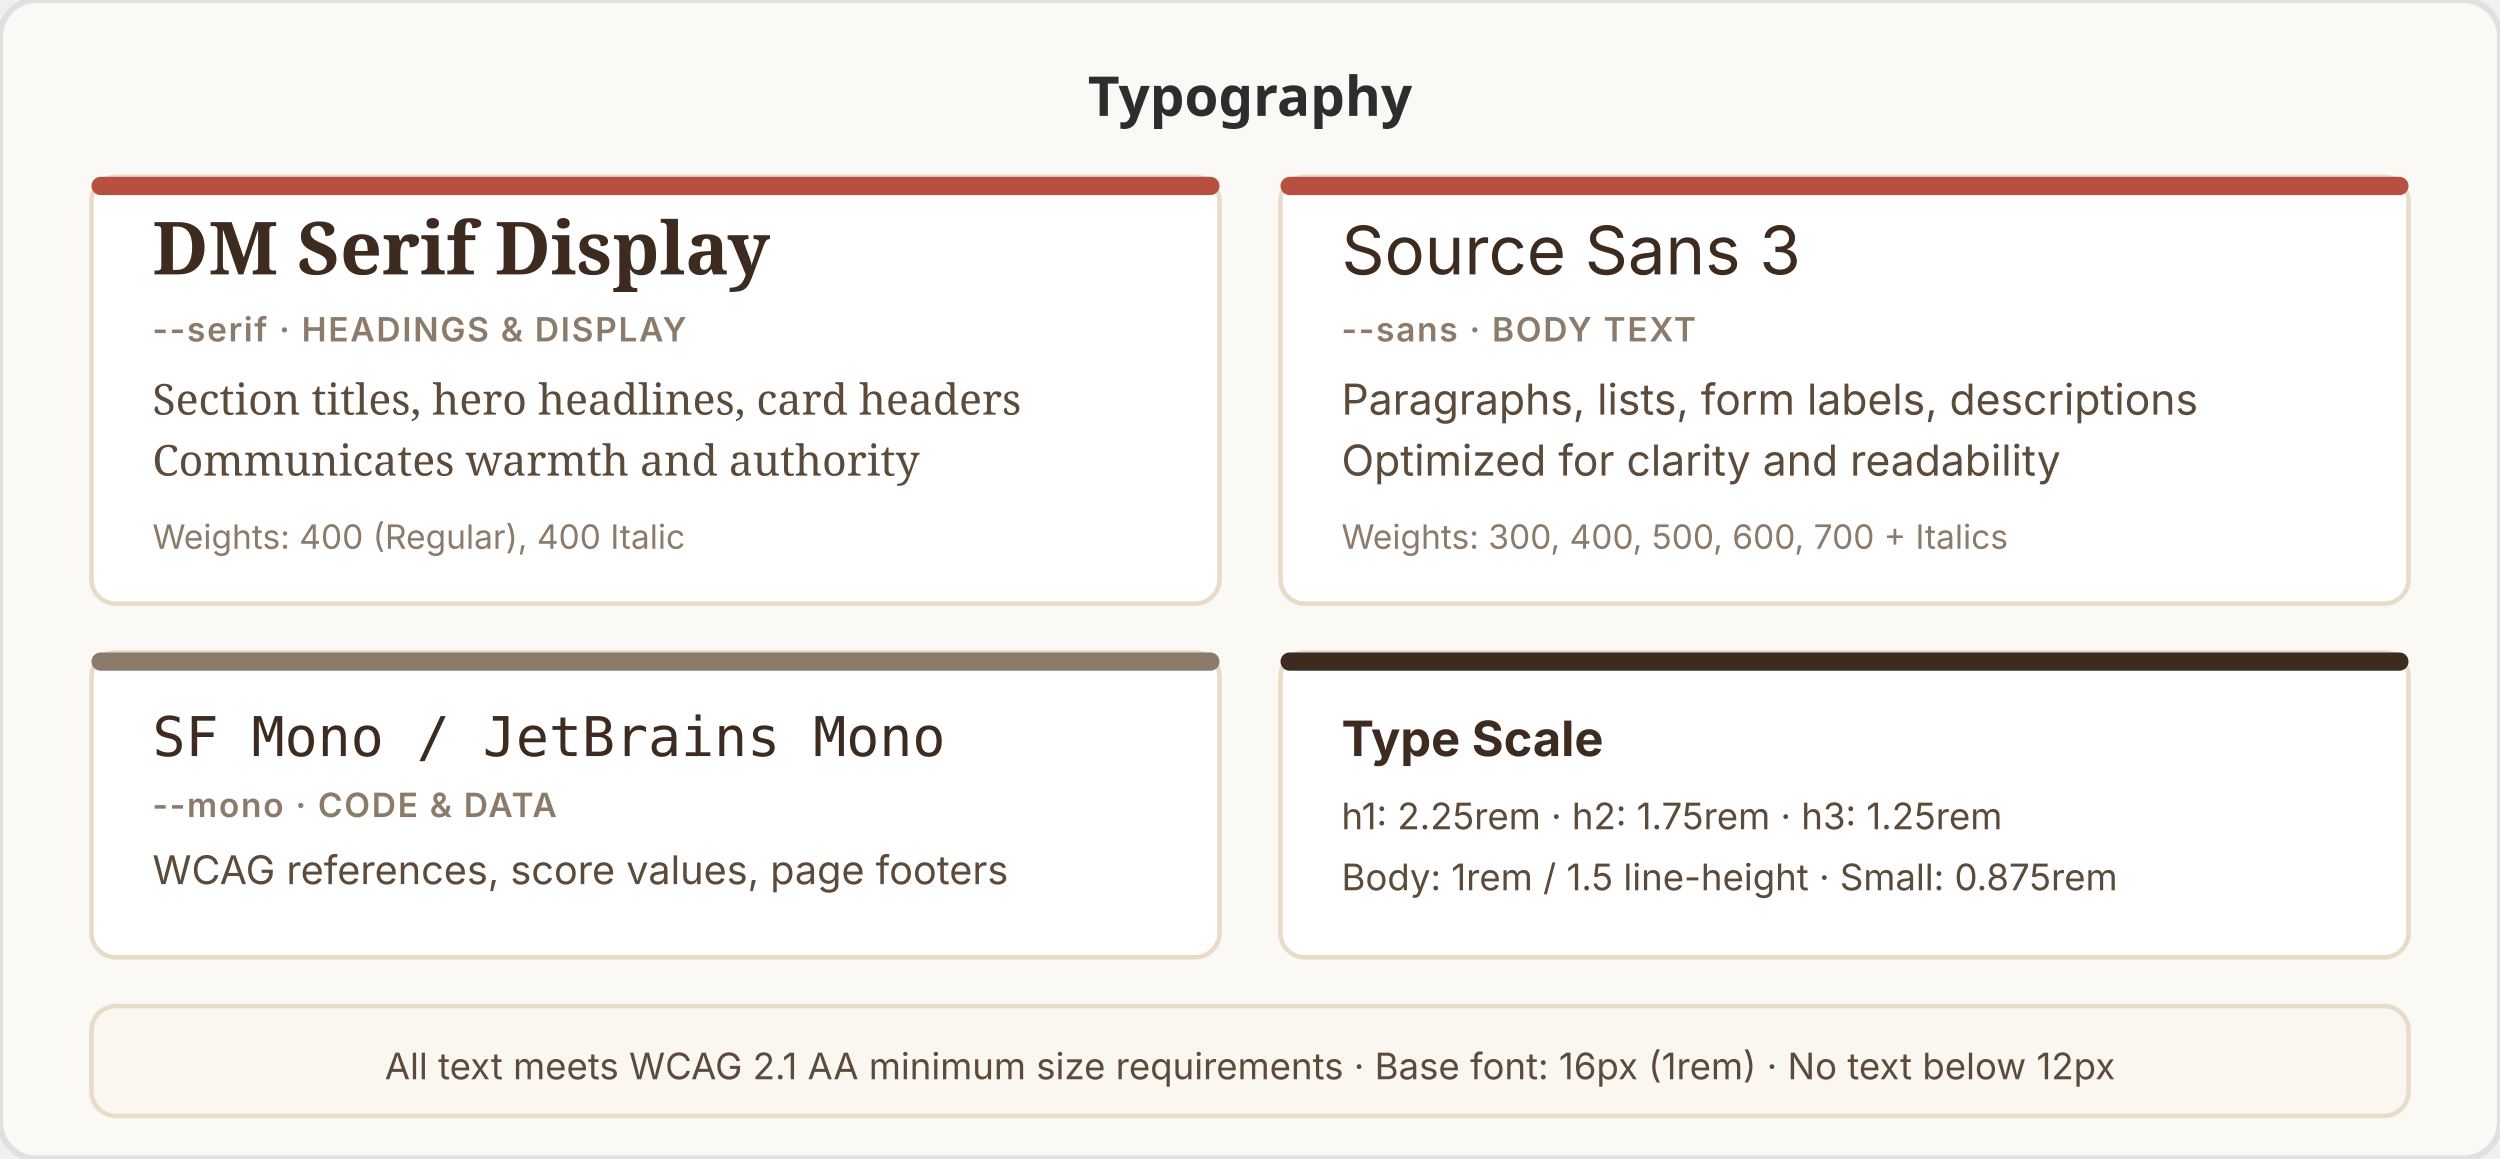
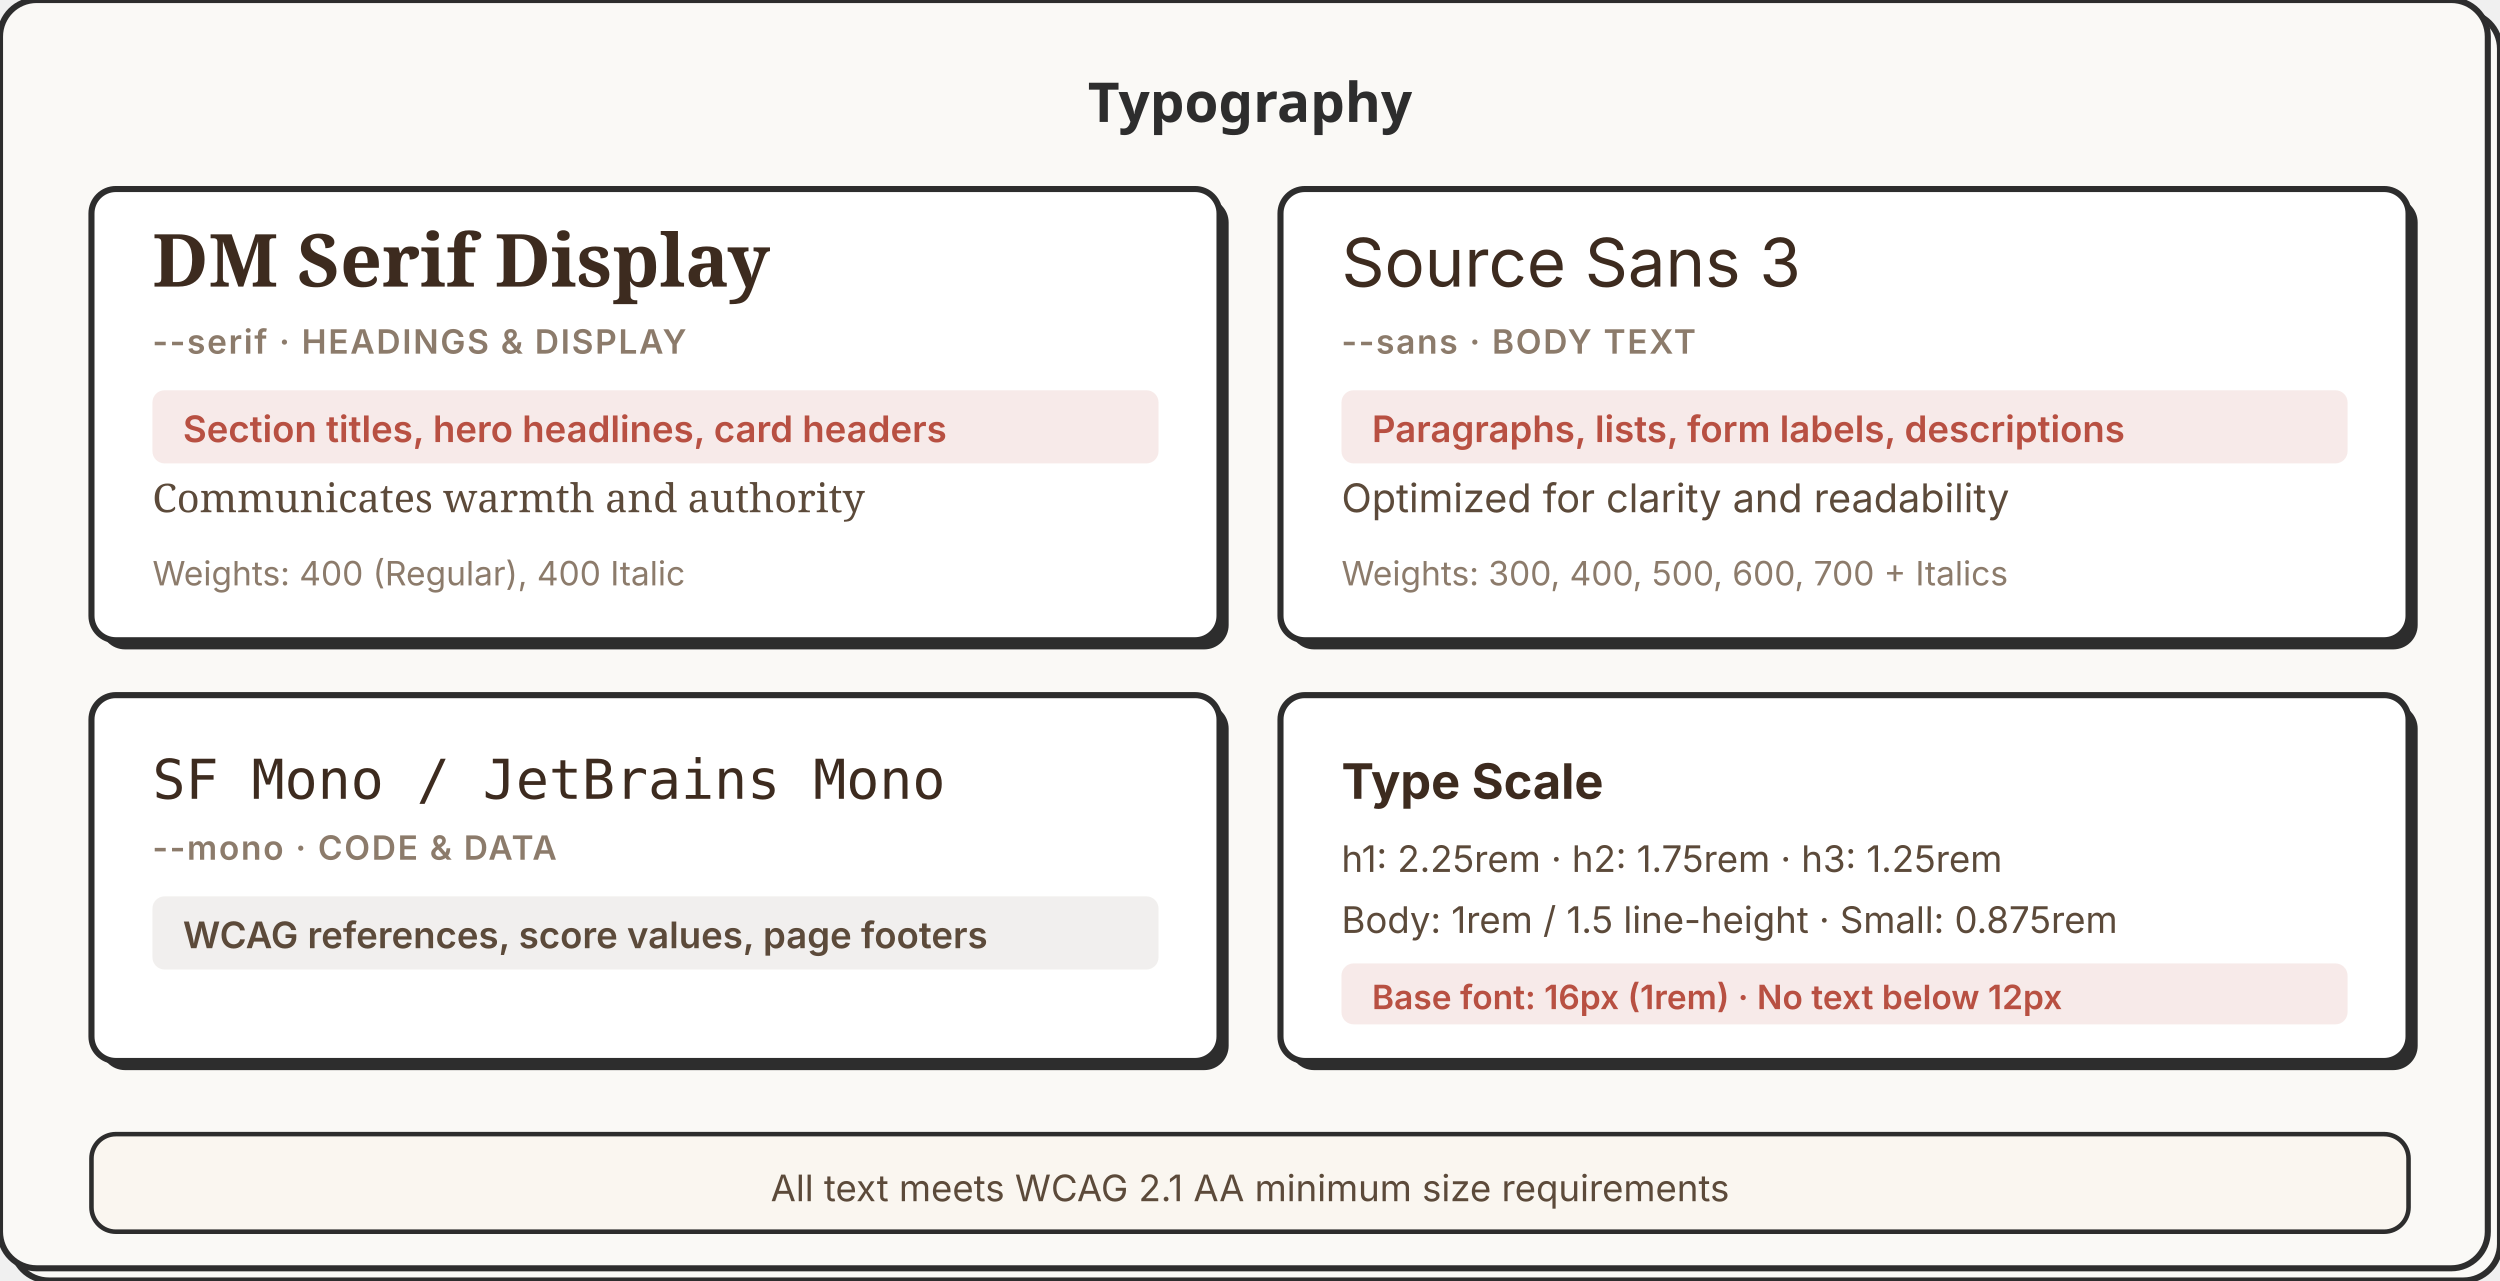
- <svg xmlns="http://www.w3.org/2000/svg" viewBox="0 0 820 380" font-family="Commissioner, Inter, sans-serif">
-   <rect width="820" height="380" rx="12" fill="#faf9f6" stroke="#e0e0e0" stroke-width="2" />
-   <text x="410" y="38" text-anchor="middle" font-family="Bricolage Grotesque, Raleway, sans-serif" font-weight="700" font-size="18" fill="#2d2d2d">Typography</text>
-   <rect x="30" y="58" width="370" height="140" rx="8" fill="#ffffff" stroke="#E8DCC8" stroke-width="1.5" />
-   <rect x="30" y="58" width="370" height="6" rx="3" fill="#B85042" />
-   <text x="50" y="90" font-family="Georgia, serif" font-weight="700" font-size="24" fill="#3D2B1F">DM Serif Display</text>
-   <text x="50" y="112" font-size="11" fill="#8C7B6B" letter-spacing="0.05em" font-weight="600" text-transform="uppercase">--serif · HEADINGS &amp; DISPLAY</text>
-   <text x="50" y="136" font-family="Georgia, serif" font-size="14" fill="#5C4A3A">Section titles, hero headlines, card headers</text>
-   <text x="50" y="156" font-family="Georgia, serif" font-size="14" fill="#5C4A3A">Communicates warmth and authority</text>
-   <text x="50" y="180" font-size="11" fill="#8C7B6B">Weights: 400 (Regular), 400 Italic</text>
-   <rect x="420" y="58" width="370" height="140" rx="8" fill="#ffffff" stroke="#E8DCC8" stroke-width="1.5" />
-   <rect x="420" y="58" width="370" height="6" rx="3" fill="#B85042" />
-   <text x="440" y="90" font-weight="400" font-size="22" fill="#3D2B1F">Source Sans 3</text>
-   <text x="440" y="112" font-size="11" fill="#8C7B6B" letter-spacing="0.05em" font-weight="600">--sans · BODY TEXT</text>
-   <text x="440" y="136" font-size="14" fill="#5C4A3A">Paragraphs, lists, form labels, descriptions</text>
-   <text x="440" y="156" font-size="14" fill="#5C4A3A">Optimized for clarity and readability</text>
-   <text x="440" y="180" font-size="11" fill="#8C7B6B">Weights: 300, 400, 500, 600, 700 + Italics</text>
-   <rect x="30" y="214" width="370" height="100" rx="8" fill="#ffffff" stroke="#E8DCC8" stroke-width="1.5" />
-   <rect x="30" y="214" width="370" height="6" rx="3" fill="#8C7B6B" />
-   <text x="50" y="248" font-family="Consolas, monospace" font-size="18" fill="#3D2B1F">SF Mono / JetBrains Mono</text>
-   <text x="50" y="268" font-size="11" fill="#8C7B6B" letter-spacing="0.05em" font-weight="600">--mono · CODE &amp; DATA</text>
-   <text x="50" y="290" font-size="13" fill="#5C4A3A">WCAG references, score values, page footers</text>
-   <rect x="420" y="214" width="370" height="100" rx="8" fill="#ffffff" stroke="#E8DCC8" stroke-width="1.5" />
-   <rect x="420" y="214" width="370" height="6" rx="3" fill="#3D2B1F" />
-   <text x="440" y="248" font-weight="700" font-size="16" fill="#3D2B1F">Type Scale</text>
-   <text x="440" y="272" font-size="12" fill="#5C4A3A">
+ <svg xmlns="http://www.w3.org/2000/svg" viewBox="0 0 820 420" font-family="Commissioner, Inter, sans-serif">
+   <rect x="0" y="0" width="816" height="416" rx="12" fill="#faf9f6" stroke="#2d2d2d" stroke-width="2" transform="translate(4,4)" />
+   <rect width="816" height="416" rx="12" fill="#faf9f6" stroke="#2d2d2d" stroke-width="2" />
+   <text x="410" y="40" text-anchor="middle" font-family="Bricolage Grotesque, Raleway, sans-serif" font-weight="700" font-size="18" fill="#2d2d2d">Typography</text>
+   <rect x="30" y="62" width="370" height="148" rx="8" fill="#2d2d2d" transform="translate(3,3)" />
+   <rect x="30" y="62" width="370" height="148" rx="8" fill="#ffffff" stroke="#2d2d2d" stroke-width="2" />
+   <text x="50" y="94" font-family="Georgia, serif" font-weight="700" font-size="24" fill="#3D2B1F">DM Serif Display</text>
+   <text x="50" y="116" font-size="11" fill="#8C7B6B" letter-spacing="0.05em" font-weight="600">--serif · HEADINGS &amp; DISPLAY</text>
+   <rect x="50" y="128" width="330" height="24" rx="4" fill="#B85042" opacity="0.12" />
+   <text x="60" y="145" font-size="12" fill="#B85042" font-weight="600">Section titles, hero headlines, card headers</text>
+   <text x="50" y="168" font-family="Georgia, serif" font-size="13" fill="#5C4A3A">Communicates warmth and authority</text>
+   <text x="50" y="192" font-size="11" fill="#8C7B6B">Weights: 400 (Regular), 400 Italic</text>
+   <rect x="420" y="62" width="370" height="148" rx="8" fill="#2d2d2d" transform="translate(3,3)" />
+   <rect x="420" y="62" width="370" height="148" rx="8" fill="#ffffff" stroke="#2d2d2d" stroke-width="2" />
+   <text x="440" y="94" font-weight="400" font-size="22" fill="#3D2B1F">Source Sans 3</text>
+   <text x="440" y="116" font-size="11" fill="#8C7B6B" letter-spacing="0.05em" font-weight="600">--sans · BODY TEXT</text>
+   <rect x="440" y="128" width="330" height="24" rx="4" fill="#B85042" opacity="0.12" />
+   <text x="450" y="145" font-size="12" fill="#B85042" font-weight="600">Paragraphs, lists, form labels, descriptions</text>
+   <text x="440" y="168" font-size="13" fill="#5C4A3A">Optimized for clarity and readability</text>
+   <text x="440" y="192" font-size="11" fill="#8C7B6B">Weights: 300, 400, 500, 600, 700 + Italics</text>
+   <rect x="30" y="228" width="370" height="120" rx="8" fill="#2d2d2d" transform="translate(3,3)" />
+   <rect x="30" y="228" width="370" height="120" rx="8" fill="#ffffff" stroke="#2d2d2d" stroke-width="2" />
+   <text x="50" y="262" font-family="Consolas, monospace" font-size="18" fill="#3D2B1F">SF Mono / JetBrains Mono</text>
+   <text x="50" y="282" font-size="11" fill="#8C7B6B" letter-spacing="0.05em" font-weight="600">--mono · CODE &amp; DATA</text>
+   <rect x="50" y="294" width="330" height="24" rx="4" fill="#8C7B6B" opacity="0.12" />
+   <text x="60" y="311" font-size="12" fill="#5C4A3A" font-weight="600">WCAG references, score values, page footers</text>
+   <rect x="420" y="228" width="370" height="120" rx="8" fill="#2d2d2d" transform="translate(3,3)" />
+   <rect x="420" y="228" width="370" height="120" rx="8" fill="#ffffff" stroke="#2d2d2d" stroke-width="2" />
+   <text x="440" y="262" font-weight="700" font-size="16" fill="#3D2B1F">Type Scale</text>
+   <text x="440" y="286" font-size="12" fill="#5C4A3A">
    <tspan x="440">h1: 2.25rem · h2: 1.75rem · h3: 1.25rem</tspan>
    <tspan x="440" dy="20">Body: 1rem / 1.5 line-height · Small: 0.875rem</tspan>
  </text>
-   <rect x="30" y="330" width="760" height="36" rx="8" fill="#FAF6F0" stroke="#E8DCC8" stroke-width="1.5" />
-   <text x="410" y="354" text-anchor="middle" font-size="12" fill="#5C4A3A">All text meets WCAG 2.1 AA minimum size requirements · Base font: 16px (1rem) · No text below 12px</text>
+   <rect x="440" y="316" width="330" height="20" rx="4" fill="#B85042" opacity="0.12" />
+   <text x="450" y="331" font-size="11" fill="#B85042" font-weight="600">Base font: 16px (1rem) · No text below 12px</text>
+   <rect x="30" y="372" width="760" height="32" rx="8" fill="#FAF6F0" stroke="#2d2d2d" stroke-width="1.5" />
+   <text x="410" y="394" text-anchor="middle" font-size="12" fill="#5C4A3A">All text meets WCAG 2.1 AA minimum size requirements</text>
</svg>
